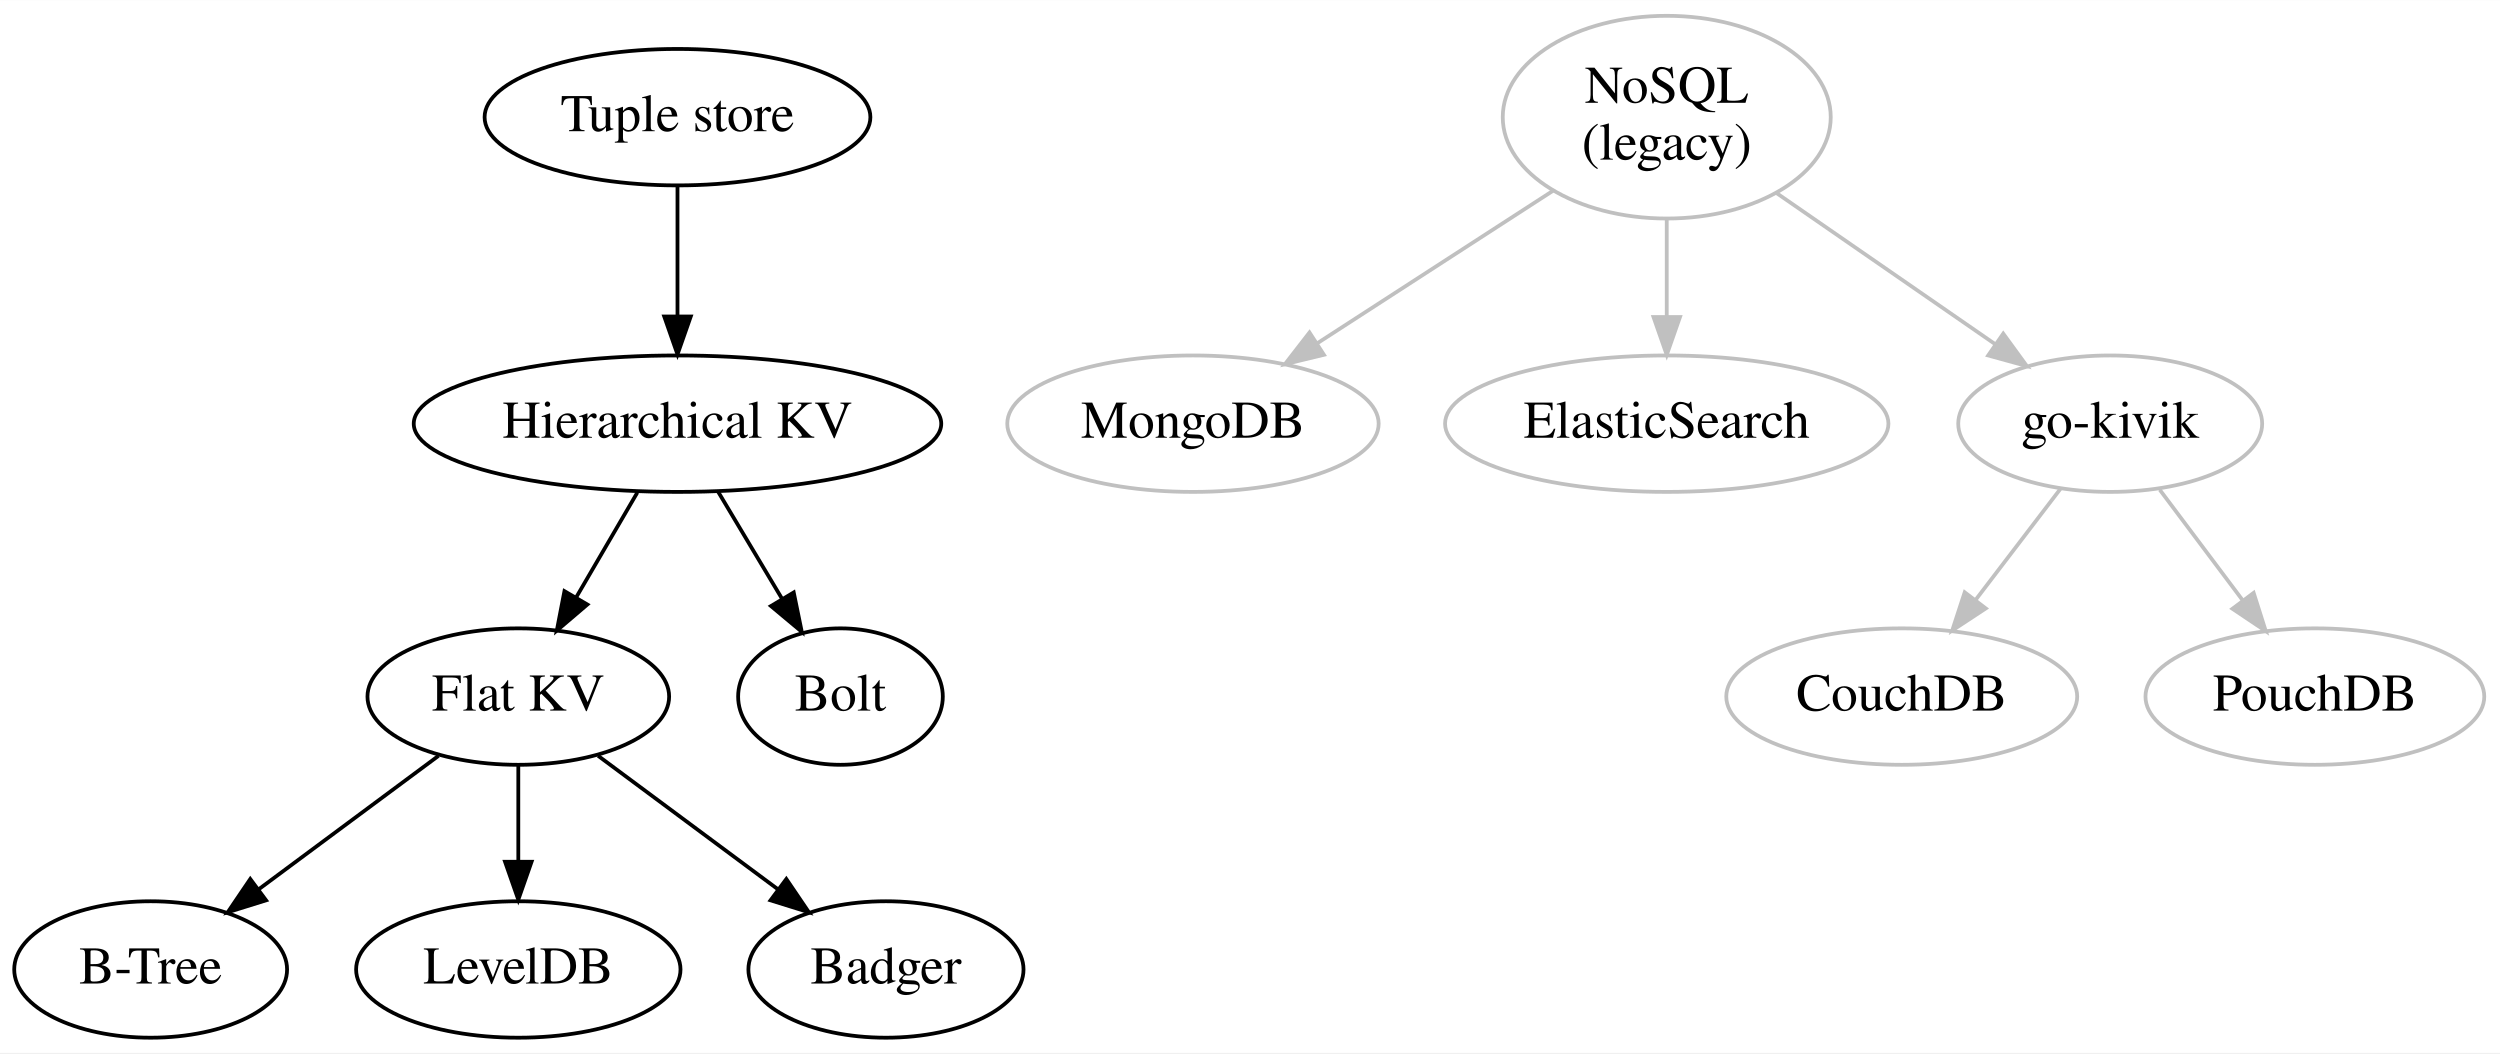
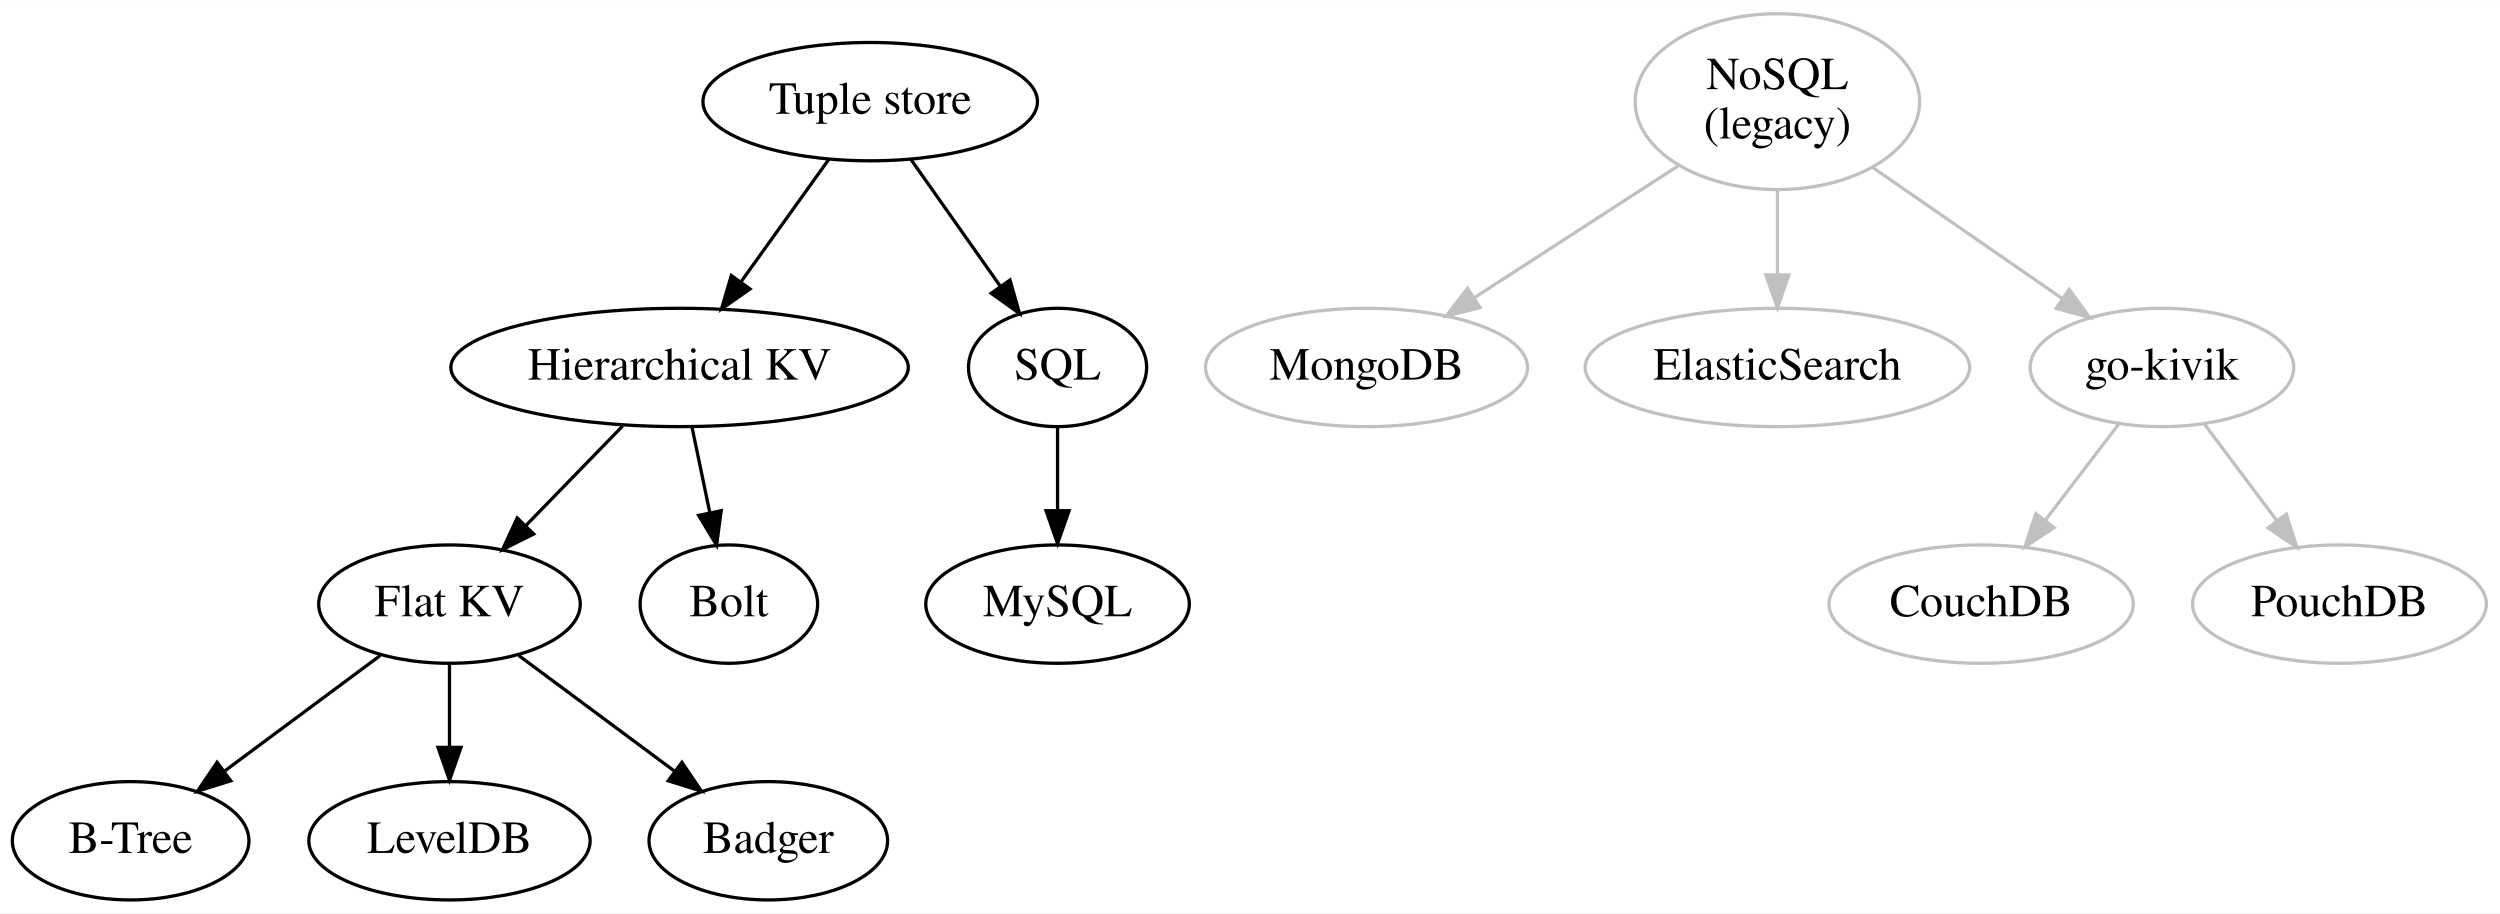
- <svg xmlns="http://www.w3.org/2000/svg" xmlns:xlink="http://www.w3.org/1999/xlink" width="660pt" height="278pt" viewBox="0.00 0.00 659.59 277.74">
+ <svg xmlns="http://www.w3.org/2000/svg" xmlns:xlink="http://www.w3.org/1999/xlink" width="761pt" height="278pt" viewBox="0.00 0.00 760.59 277.74">
  <g id="graph0" class="graph" transform="scale(1 1) rotate(0) translate(4 273.7401)">
-     <polygon fill="#ffffff" stroke="transparent" points="-4,4 -4,-273.74 655.593,-273.74 655.593,4 -4,4" />
+     <polygon fill="#ffffff" stroke="transparent" points="-4,4 -4,-273.74 756.593,-273.74 756.593,4 -4,4" />
    <g id="node1" class="node">
      <g id="a_node1">
        <a xlink:href="./docs/kv-flat.md" xlink:title="Flat KV">
          <ellipse fill="none" stroke="#000000" cx="132.747" cy="-90" rx="39.794" ry="18" />
          <text text-anchor="middle" x="132.747" y="-86.3" font-family="Times,serif" font-size="14.00" fill="#000000">Flat KV</text>
        </a>
      </g>
    </g>
    <g id="node2" class="node">
      <ellipse fill="none" stroke="#000000" cx="35.747" cy="-18" rx="35.995" ry="18" />
      <text text-anchor="middle" x="35.747" y="-14.3" font-family="Times,serif" font-size="14.00" fill="#000000">B-Tree</text>
    </g>
    <g id="edge1" class="edge">
      <path fill="none" stroke="#000000" d="M111.699,-74.377C97.783,-64.048 79.371,-50.381 64.161,-39.091" />
      <polygon fill="#000000" stroke="#000000" points="66.204,-36.249 56.089,-33.099 62.032,-41.87 66.204,-36.249" />
    </g>
    <g id="node3" class="node">
      <ellipse fill="none" stroke="#000000" cx="132.747" cy="-18" rx="42.793" ry="18" />
      <text text-anchor="middle" x="132.747" y="-14.3" font-family="Times,serif" font-size="14.00" fill="#000000">LevelDB</text>
    </g>
    <g id="edge2" class="edge">
      <path fill="none" stroke="#000000" d="M132.747,-71.831C132.747,-64.131 132.747,-54.974 132.747,-46.417" />
      <polygon fill="#000000" stroke="#000000" points="136.247,-46.413 132.747,-36.413 129.247,-46.413 136.247,-46.413" />
    </g>
    <g id="node4" class="node">
      <ellipse fill="none" stroke="#000000" cx="229.747" cy="-18" rx="36.294" ry="18" />
      <text text-anchor="middle" x="229.747" y="-14.3" font-family="Times,serif" font-size="14.00" fill="#000000">Badger</text>
    </g>
    <g id="edge3" class="edge">
      <path fill="none" stroke="#000000" d="M153.794,-74.377C167.71,-64.048 186.122,-50.381 201.333,-39.091" />
      <polygon fill="#000000" stroke="#000000" points="203.461,-41.87 209.405,-33.099 199.289,-36.249 203.461,-41.87" />
    </g>
    <g id="node5" class="node">
      <g id="a_node5">
        <a xlink:href="./docs/kv-hierarchical.md" xlink:title="Hierarchical KV">
-           <ellipse fill="none" stroke="#000000" cx="174.747" cy="-162" rx="69.588" ry="18" />
-           <text text-anchor="middle" x="174.747" y="-158.3" font-family="Times,serif" font-size="14.00" fill="#000000">Hierarchical KV</text>
+           <ellipse fill="none" stroke="#000000" cx="202.747" cy="-162" rx="69.588" ry="18" />
+           <text text-anchor="middle" x="202.747" y="-158.3" font-family="Times,serif" font-size="14.00" fill="#000000">Hierarchical KV</text>
        </a>
      </g>
    </g>
    <g id="edge4" class="edge">
-       <path fill="none" stroke="#000000" d="M164.149,-143.831C159.264,-135.458 153.375,-125.363 148.023,-116.188" />
-       <polygon fill="#000000" stroke="#000000" points="150.969,-114.292 142.907,-107.418 144.923,-117.819 150.969,-114.292" />
+       <path fill="none" stroke="#000000" d="M185.444,-144.202C176.539,-135.043 165.561,-123.751 155.933,-113.849" />
+       <polygon fill="#000000" stroke="#000000" points="158.372,-111.336 148.891,-106.606 153.353,-116.216 158.372,-111.336" />
    </g>
    <g id="node6" class="node">
      <ellipse fill="none" stroke="#000000" cx="217.747" cy="-90" rx="27" ry="18" />
      <text text-anchor="middle" x="217.747" y="-86.3" font-family="Times,serif" font-size="14.00" fill="#000000">Bolt</text>
    </g>
    <g id="edge5" class="edge">
-       <path fill="none" stroke="#000000" d="M185.376,-144.202C190.502,-135.619 196.748,-125.161 202.38,-115.73" />
-       <polygon fill="#000000" stroke="#000000" points="205.413,-117.477 207.536,-107.097 199.404,-113.888 205.413,-117.477" />
+       <path fill="none" stroke="#000000" d="M206.532,-143.831C208.179,-135.927 210.145,-126.487 211.968,-117.737" />
+       <polygon fill="#000000" stroke="#000000" points="215.402,-118.417 214.015,-107.913 208.549,-116.989 215.402,-118.417" />
    </g>
    <g id="node7" class="node">
      <g id="a_node7">
-         <a xlink:href="./docs/tuple-strict.md" xlink:title="Tuple store">
-           <ellipse fill="none" stroke="#000000" cx="174.747" cy="-242.87" rx="50.892" ry="18" />
-           <text text-anchor="middle" x="174.747" y="-239.17" font-family="Times,serif" font-size="14.00" fill="#000000">Tuple store</text>
+         <a xlink:href="./docs/sql-tuple.md" xlink:title="SQL">
+           <ellipse fill="none" stroke="#000000" cx="317.747" cy="-162" rx="27.097" ry="18" />
+           <text text-anchor="middle" x="317.747" y="-158.3" font-family="Times,serif" font-size="14.00" fill="#000000">SQL</text>
        </a>
      </g>
    </g>
+     <g id="node8" class="node">
+       <ellipse fill="none" stroke="#000000" cx="317.747" cy="-90" rx="40.094" ry="18" />
+       <text text-anchor="middle" x="317.747" y="-86.3" font-family="Times,serif" font-size="14.00" fill="#000000">MySQL</text>
+     </g>
    <g id="edge6" class="edge">
-       <path fill="none" stroke="#000000" d="M174.747,-224.519C174.747,-214.49 174.747,-201.845 174.747,-190.556" />
-       <polygon fill="#000000" stroke="#000000" points="178.247,-190.278 174.747,-180.278 171.247,-190.278 178.247,-190.278" />
-     </g>
-     <g id="node8" class="node">
-       <ellipse fill="none" stroke="#c0c0c0" cx="435.747" cy="-242.87" rx="43.267" ry="26.741" />
-       <text text-anchor="middle" x="435.747" y="-246.67" font-family="Times,serif" font-size="14.00" fill="#000000">NoSQL</text>
-       <text text-anchor="middle" x="435.747" y="-231.67" font-family="Times,serif" font-size="14.00" fill="#000000">(legacy)</text>
+       <path fill="none" stroke="#000000" d="M317.747,-143.831C317.747,-136.131 317.747,-126.974 317.747,-118.417" />
+       <polygon fill="#000000" stroke="#000000" points="321.247,-118.413 317.747,-108.413 314.247,-118.413 321.247,-118.413" />
    </g>
    <g id="node9" class="node">
-       <ellipse fill="none" stroke="#c0c0c0" cx="310.747" cy="-162" rx="48.993" ry="18" />
-       <text text-anchor="middle" x="310.747" y="-158.3" font-family="Times,serif" font-size="14.00" fill="#000000">MongoDB</text>
+       <g id="a_node9">
+         <a xlink:href="./docs/tuple-strict.md" xlink:title="Tuple store">
+           <ellipse fill="none" stroke="#000000" cx="260.747" cy="-242.87" rx="50.892" ry="18" />
+           <text text-anchor="middle" x="260.747" y="-239.17" font-family="Times,serif" font-size="14.00" fill="#000000">Tuple store</text>
+         </a>
+       </g>
    </g>
    <g id="edge7" class="edge">
-       <path fill="none" stroke="#c0c0c0" d="M405.806,-223.5C387.016,-211.343 362.778,-195.662 343.48,-183.177" />
-       <polygon fill="#c0c0c0" stroke="#c0c0c0" points="345.296,-180.183 334.999,-177.69 341.493,-186.061 345.296,-180.183" />
+       <path fill="none" stroke="#000000" d="M248.162,-225.322C240.387,-214.482 230.265,-200.369 221.551,-188.218" />
+       <polygon fill="#000000" stroke="#000000" points="224.18,-185.879 215.508,-179.793 218.492,-189.959 224.18,-185.879" />
+     </g>
+     <g id="edge8" class="edge">
+       <path fill="none" stroke="#000000" d="M273.115,-225.322C281.096,-213.999 291.594,-199.106 300.403,-186.607" />
+       <polygon fill="#000000" stroke="#000000" points="303.279,-188.601 306.18,-178.411 297.558,-184.568 303.279,-188.601" />
    </g>
    <g id="node10" class="node">
-       <ellipse fill="none" stroke="#c0c0c0" cx="435.747" cy="-162" rx="58.49" ry="18" />
-       <text text-anchor="middle" x="435.747" y="-158.3" font-family="Times,serif" font-size="14.00" fill="#000000">ElasticSearch</text>
-     </g>
-     <g id="edge8" class="edge">
-       <path fill="none" stroke="#c0c0c0" d="M435.747,-215.941C435.747,-207.671 435.747,-198.549 435.747,-190.196" />
-       <polygon fill="#c0c0c0" stroke="#c0c0c0" points="439.247,-190.149 435.747,-180.149 432.247,-190.149 439.247,-190.149" />
+       <ellipse fill="none" stroke="#c0c0c0" cx="536.747" cy="-242.87" rx="43.267" ry="26.741" />
+       <text text-anchor="middle" x="536.747" y="-246.67" font-family="Times,serif" font-size="14.00" fill="#000000">NoSQL</text>
+       <text text-anchor="middle" x="536.747" y="-231.67" font-family="Times,serif" font-size="14.00" fill="#000000">(legacy)</text>
    </g>
    <g id="node11" class="node">
-       <ellipse fill="none" stroke="#c0c0c0" cx="552.747" cy="-162" rx="40.094" ry="18" />
-       <text text-anchor="middle" x="552.747" y="-158.3" font-family="Times,serif" font-size="14.00" fill="#000000">go-kivik</text>
+       <ellipse fill="none" stroke="#c0c0c0" cx="411.747" cy="-162" rx="48.993" ry="18" />
+       <text text-anchor="middle" x="411.747" y="-158.3" font-family="Times,serif" font-size="14.00" fill="#000000">MongoDB</text>
    </g>
    <g id="edge9" class="edge">
-       <path fill="none" stroke="#c0c0c0" d="M464.668,-222.88C482.231,-210.741 504.62,-195.265 522.43,-182.955" />
-       <polygon fill="#c0c0c0" stroke="#c0c0c0" points="524.528,-185.76 530.764,-177.195 520.547,-180.001 524.528,-185.76" />
+       <path fill="none" stroke="#c0c0c0" d="M506.806,-223.5C488.016,-211.343 463.778,-195.662 444.48,-183.177" />
+       <polygon fill="#c0c0c0" stroke="#c0c0c0" points="446.296,-180.183 435.999,-177.69 442.493,-186.061 446.296,-180.183" />
    </g>
    <g id="node12" class="node">
-       <ellipse fill="none" stroke="#c0c0c0" cx="497.747" cy="-90" rx="46.292" ry="18" />
-       <text text-anchor="middle" x="497.747" y="-86.3" font-family="Times,serif" font-size="14.00" fill="#000000">CouchDB</text>
+       <ellipse fill="none" stroke="#c0c0c0" cx="536.747" cy="-162" rx="58.49" ry="18" />
+       <text text-anchor="middle" x="536.747" y="-158.3" font-family="Times,serif" font-size="14.00" fill="#000000">ElasticSearch</text>
    </g>
    <g id="edge10" class="edge">
-       <path fill="none" stroke="#c0c0c0" d="M539.713,-144.937C533.03,-136.189 524.754,-125.355 517.322,-115.626" />
-       <polygon fill="#c0c0c0" stroke="#c0c0c0" points="519.921,-113.263 511.07,-107.441 514.359,-117.512 519.921,-113.263" />
+       <path fill="none" stroke="#c0c0c0" d="M536.747,-215.941C536.747,-207.671 536.747,-198.549 536.747,-190.196" />
+       <polygon fill="#c0c0c0" stroke="#c0c0c0" points="540.247,-190.149 536.747,-180.149 533.247,-190.149 540.247,-190.149" />
    </g>
    <g id="node13" class="node">
-       <ellipse fill="none" stroke="#c0c0c0" cx="606.747" cy="-90" rx="44.693" ry="18" />
-       <text text-anchor="middle" x="606.747" y="-86.3" font-family="Times,serif" font-size="14.00" fill="#000000">PouchDB</text>
+       <ellipse fill="none" stroke="#c0c0c0" cx="653.747" cy="-162" rx="40.094" ry="18" />
+       <text text-anchor="middle" x="653.747" y="-158.3" font-family="Times,serif" font-size="14.00" fill="#000000">go-kivik</text>
    </g>
    <g id="edge11" class="edge">
-       <path fill="none" stroke="#c0c0c0" d="M565.819,-144.571C572.385,-135.815 580.466,-125.042 587.707,-115.387" />
-       <polygon fill="#c0c0c0" stroke="#c0c0c0" points="590.595,-117.369 593.795,-107.269 584.995,-113.169 590.595,-117.369" />
+       <path fill="none" stroke="#c0c0c0" d="M565.668,-222.88C583.231,-210.741 605.62,-195.265 623.43,-182.955" />
+       <polygon fill="#c0c0c0" stroke="#c0c0c0" points="625.528,-185.76 631.764,-177.195 621.547,-180.001 625.528,-185.76" />
+     </g>
+     <g id="node14" class="node">
+       <ellipse fill="none" stroke="#c0c0c0" cx="598.747" cy="-90" rx="46.292" ry="18" />
+       <text text-anchor="middle" x="598.747" y="-86.3" font-family="Times,serif" font-size="14.00" fill="#000000">CouchDB</text>
+     </g>
+     <g id="edge12" class="edge">
+       <path fill="none" stroke="#c0c0c0" d="M640.713,-144.937C634.03,-136.189 625.754,-125.355 618.322,-115.626" />
+       <polygon fill="#c0c0c0" stroke="#c0c0c0" points="620.921,-113.263 612.07,-107.441 615.359,-117.512 620.921,-113.263" />
+     </g>
+     <g id="node15" class="node">
+       <ellipse fill="none" stroke="#c0c0c0" cx="707.747" cy="-90" rx="44.693" ry="18" />
+       <text text-anchor="middle" x="707.747" y="-86.3" font-family="Times,serif" font-size="14.00" fill="#000000">PouchDB</text>
+     </g>
+     <g id="edge13" class="edge">
+       <path fill="none" stroke="#c0c0c0" d="M666.819,-144.571C673.385,-135.815 681.466,-125.042 688.707,-115.387" />
+       <polygon fill="#c0c0c0" stroke="#c0c0c0" points="691.595,-117.369 694.795,-107.269 685.995,-113.169 691.595,-117.369" />
    </g>
  </g>
</svg>
